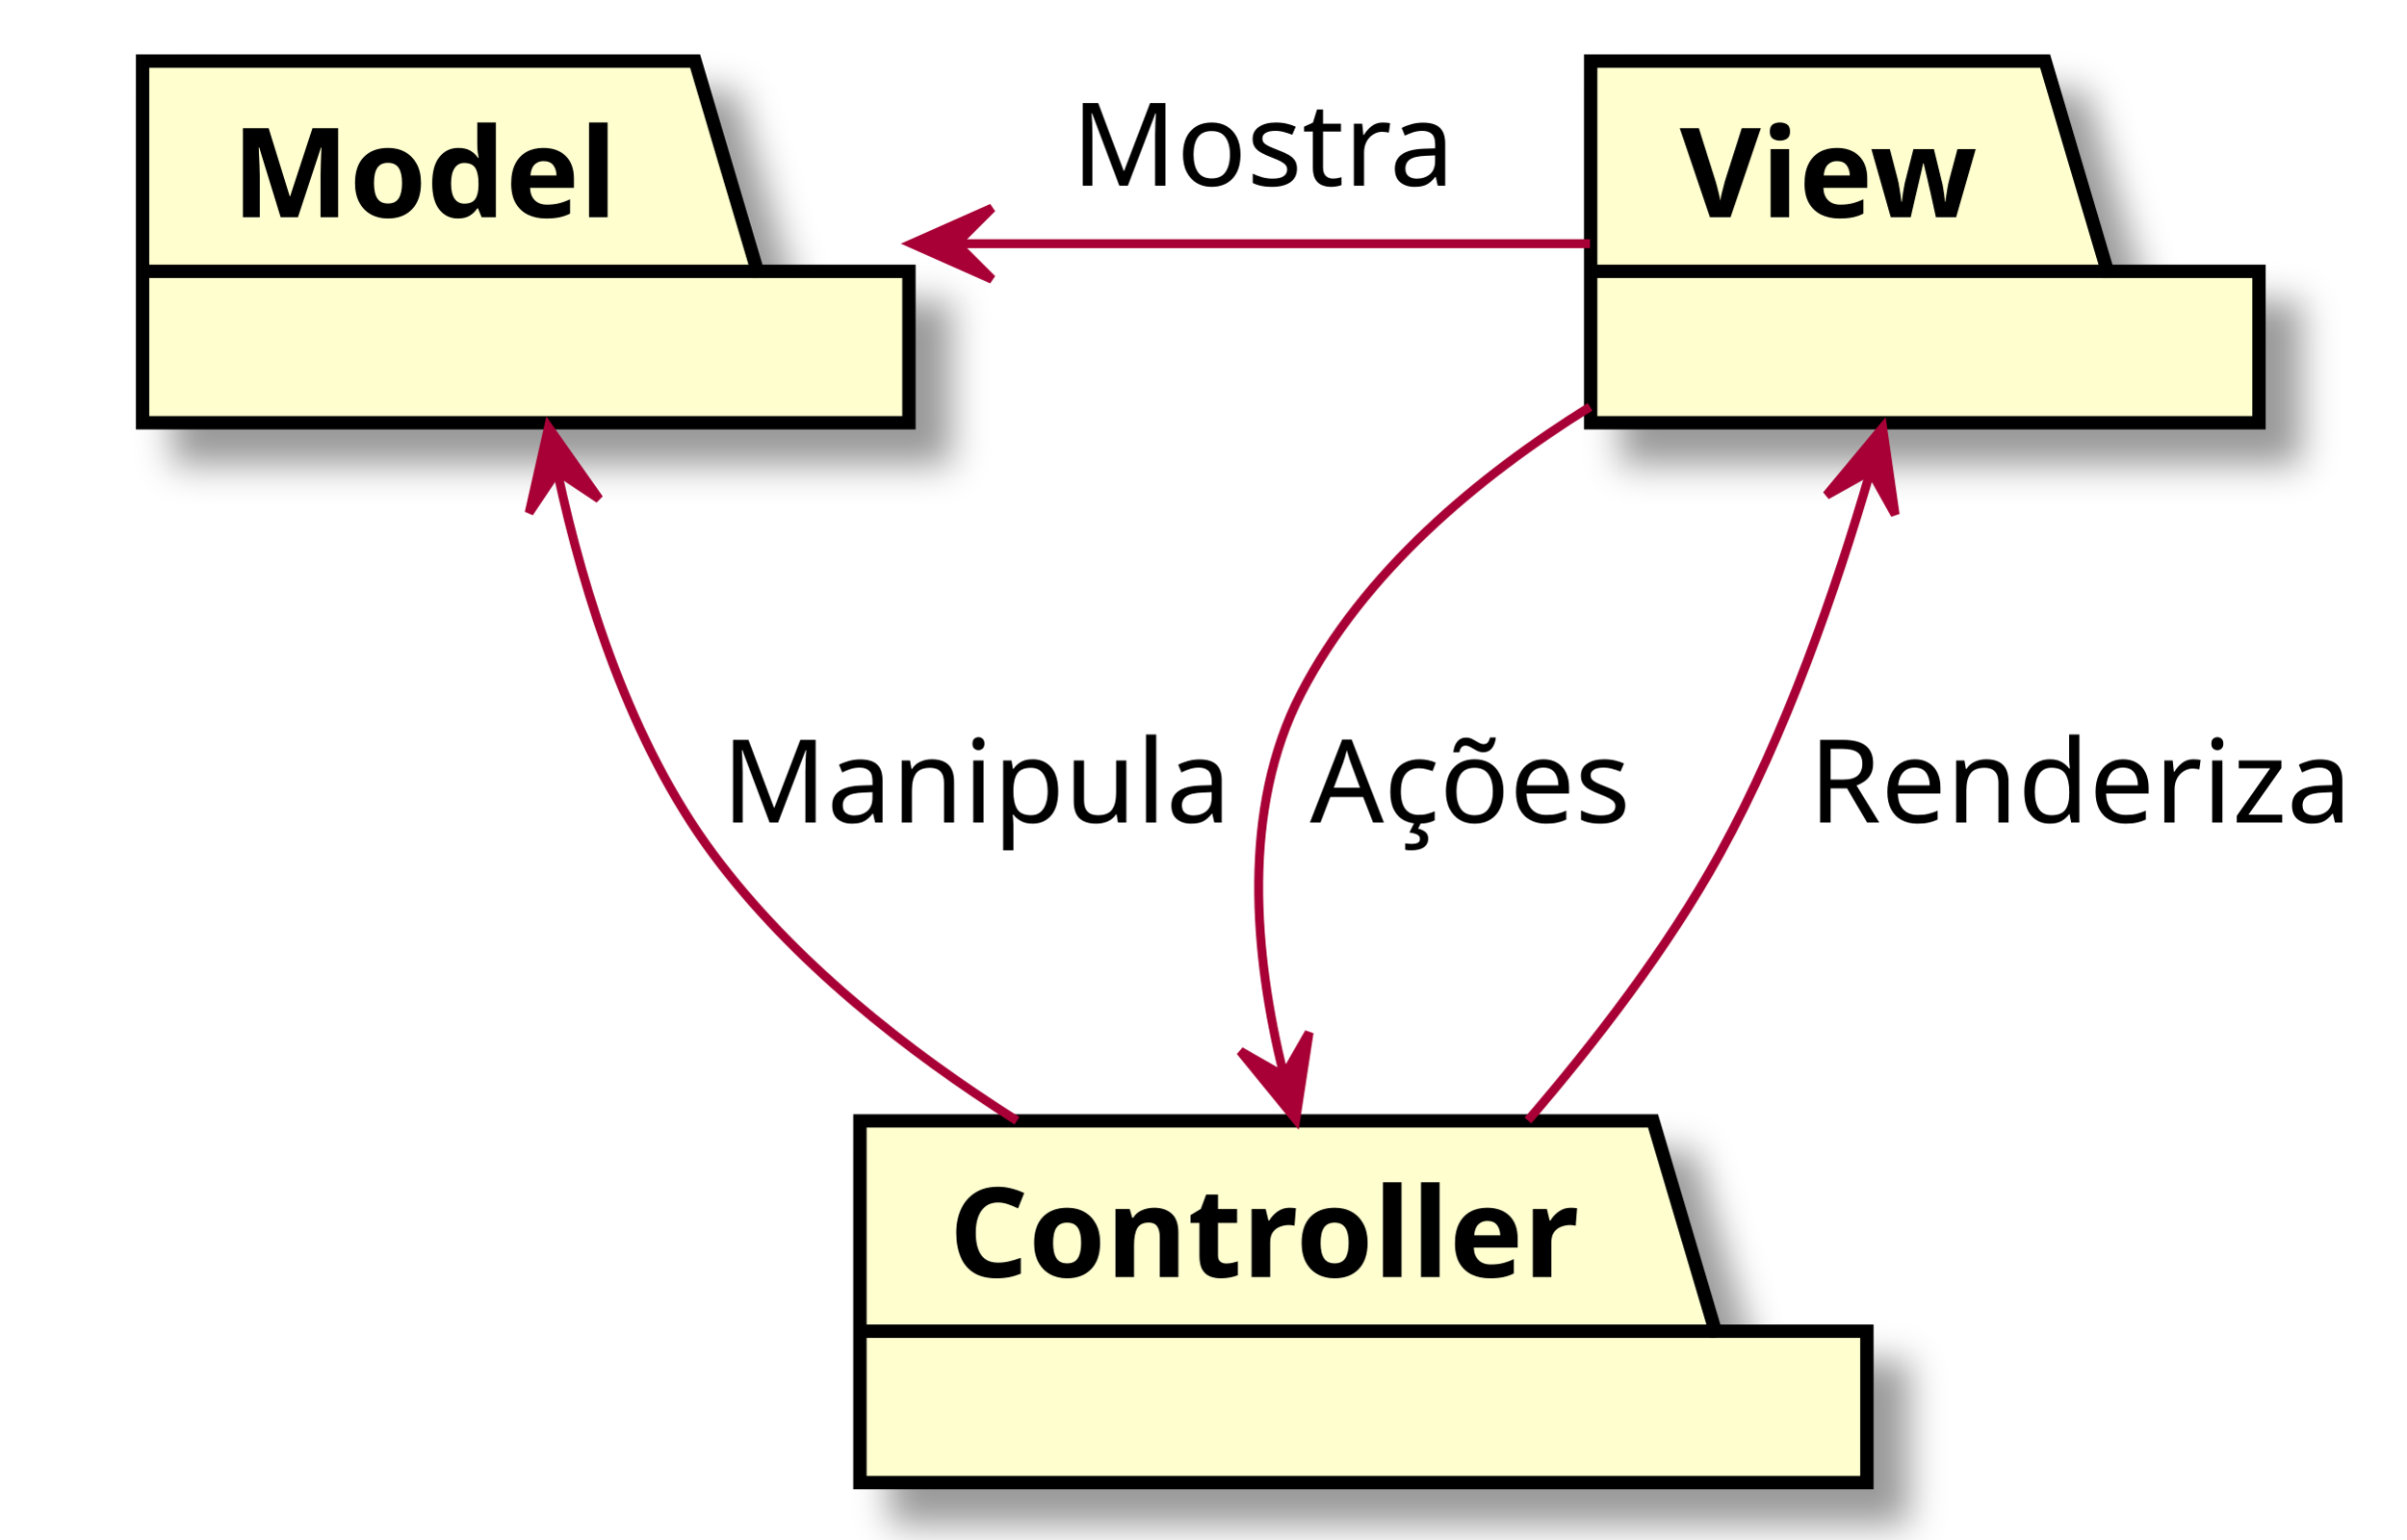
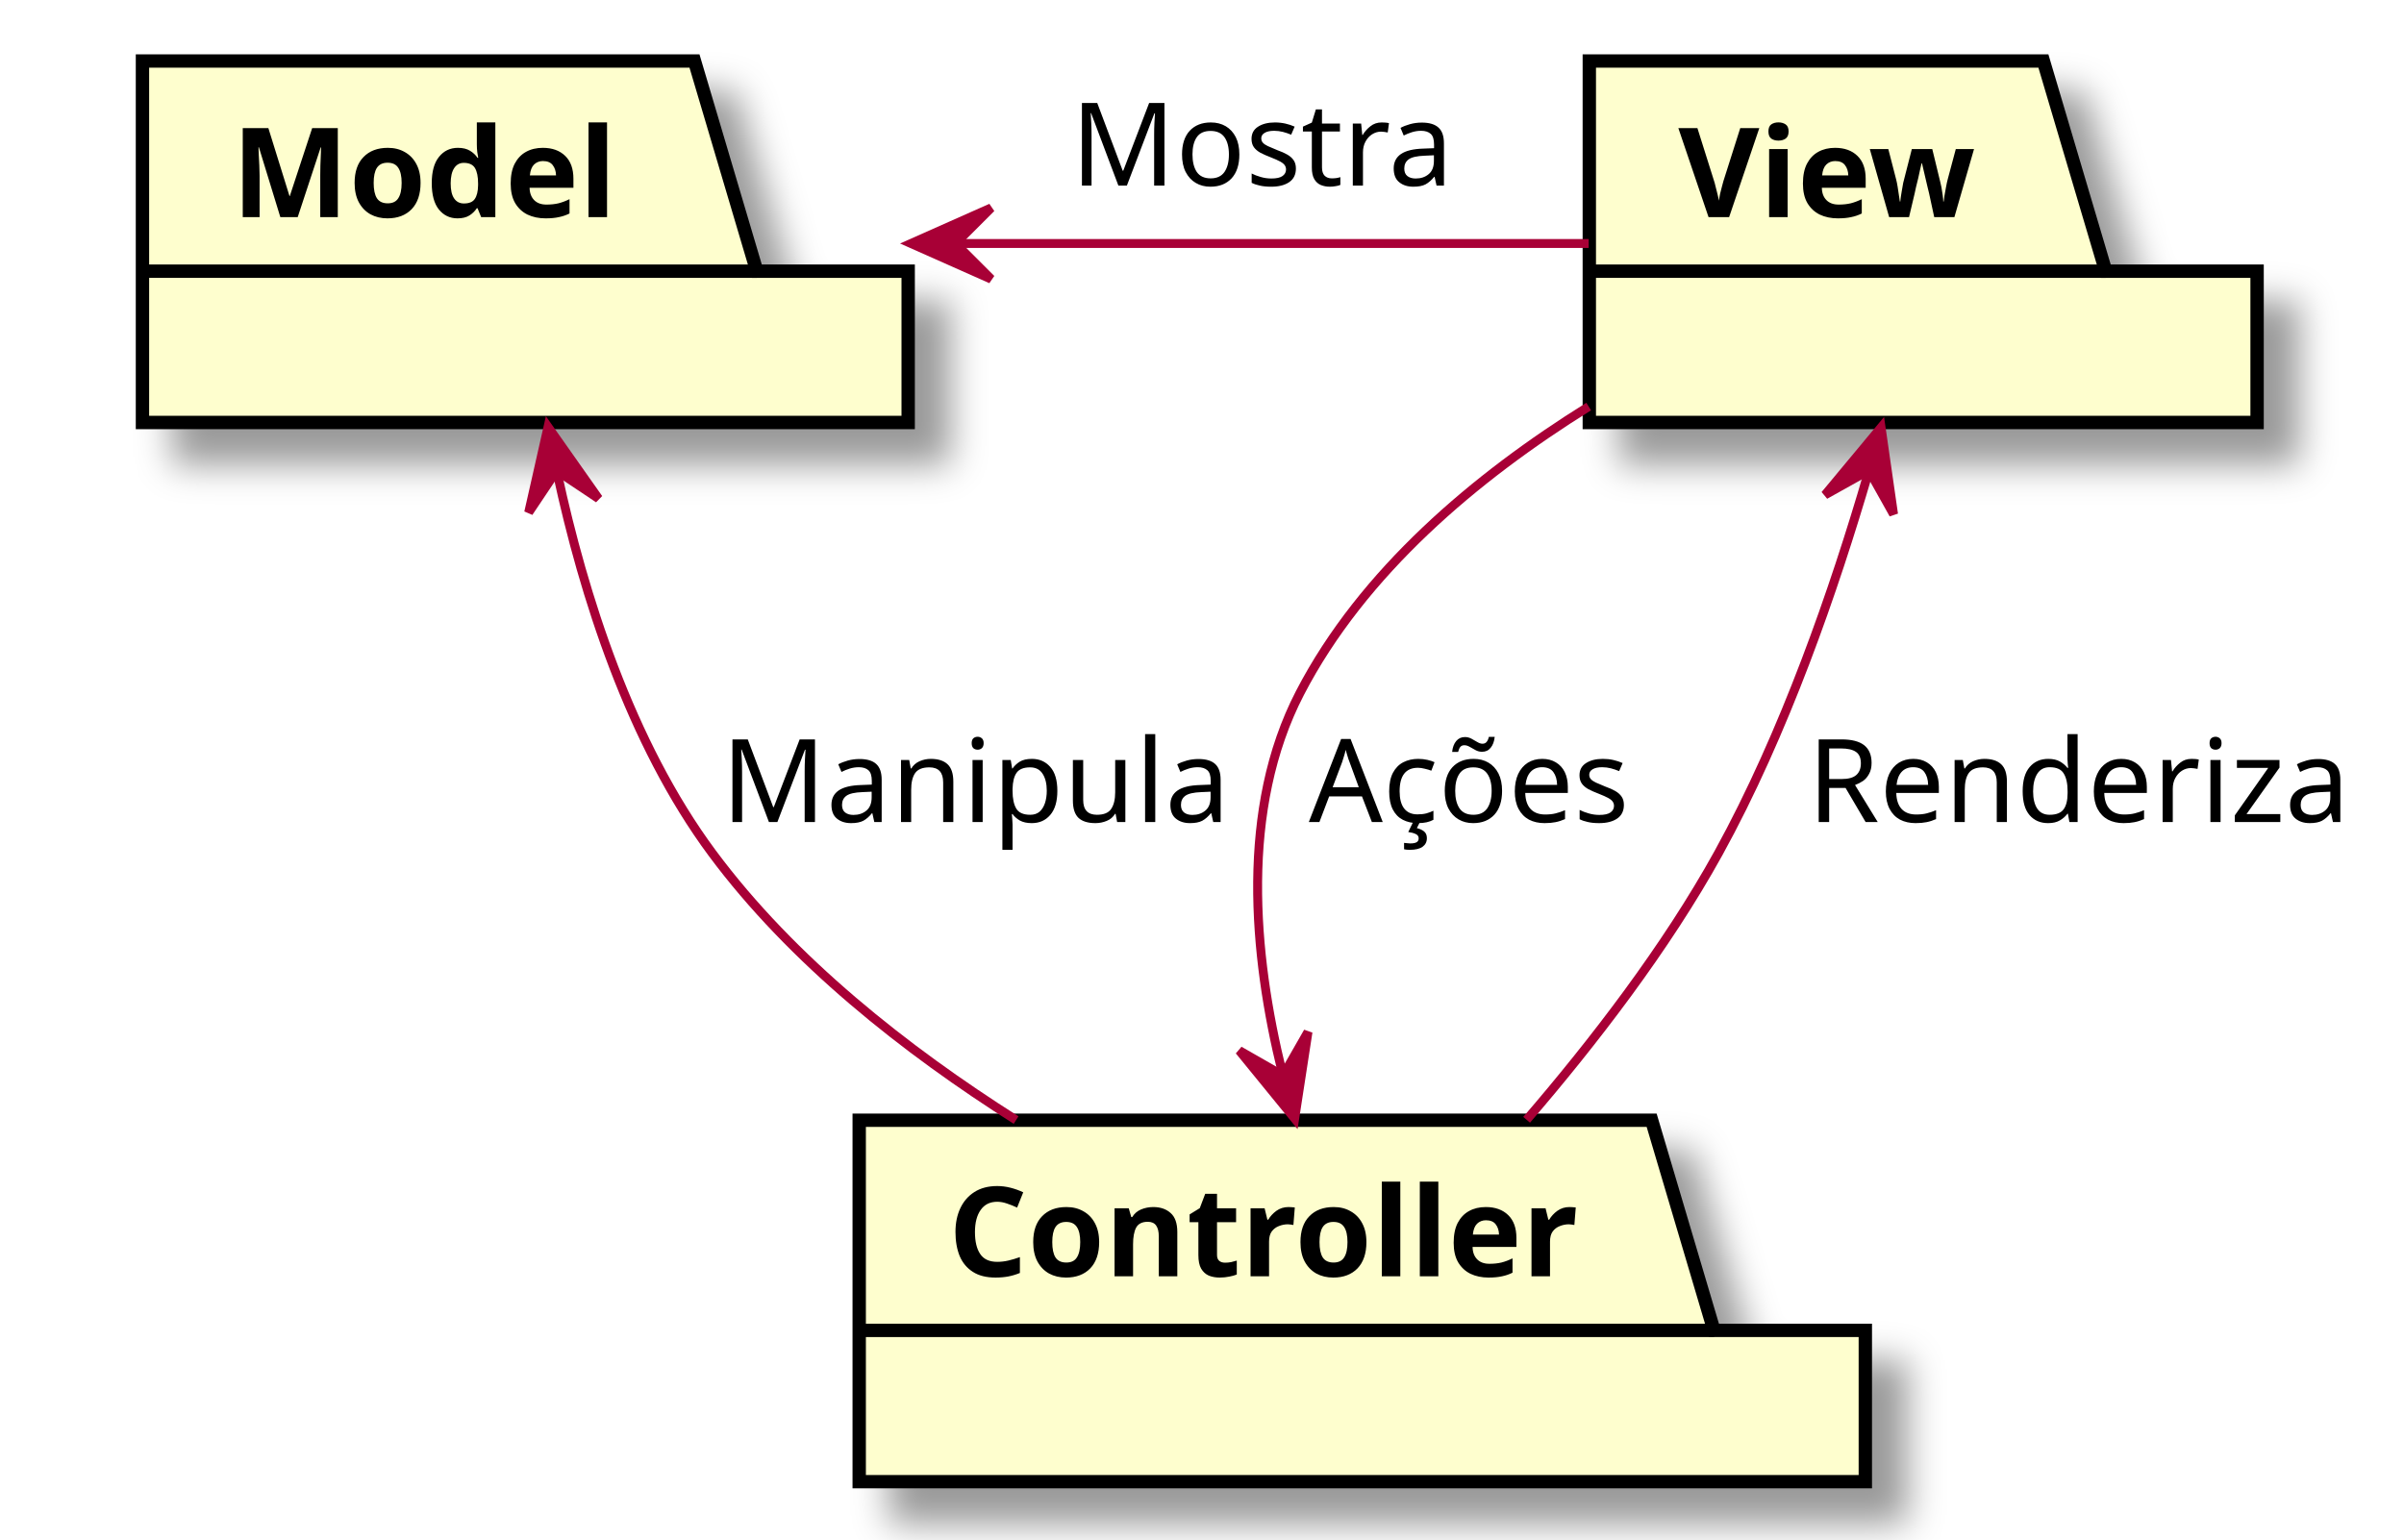
- <svg xmlns="http://www.w3.org/2000/svg" contentScriptType="application/ecmascript" contentStyleType="text/css" height="363.3px" preserveAspectRatio="none" style="width:567px;height:363px;background:#FFFFFF;" version="1.1" viewBox="0 0 567 363" width="567px" zoomAndPan="magnify">
+ <svg xmlns="http://www.w3.org/2000/svg" contentScriptType="application/ecmascript" contentStyleType="text/css" height="173px" preserveAspectRatio="none" style="width:270px;height:173px;background:#FFFFFF;" version="1.1" viewBox="0 0 270 173" width="270px" zoomAndPan="magnify">
  <defs>
    <filter height="300%" id="f14yqy2pp9ds59" width="300%" x="-1" y="-1">
-       <feGaussianBlur result="blurOut" stdDeviation="4.2" />
+       <feGaussianBlur result="blurOut" stdDeviation="2.0" />
      <feColorMatrix in="blurOut" result="blurOut2" type="matrix" values="0 0 0 0 0 0 0 0 0 0 0 0 0 0 0 0 0 0 .4 0" />
-       <feOffset dx="8.4" dy="8.4" in="blurOut2" result="blurOut3" />
+       <feOffset dx="4.0" dy="4.0" in="blurOut2" result="blurOut3" />
      <feBlend in="SourceGraphic" in2="blurOut3" mode="normal" />
    </filter>
  </defs>
  <g>
-     <polygon fill="#FEFECE" filter="url(#f14yqy2pp9ds59)" points="33.6,14.399,163.8,14.399,178.5,63.978,214.2,63.978,214.2,99.678,33.6,99.678,33.6,14.399" style="stroke:#000000;stroke-width:3.15;" />
-     <line style="stroke:#000000;stroke-width:3.15;" x1="33.6" x2="178.5" y1="63.978" y2="63.978" />
-     <text fill="#000000" font-family="sans-serif" font-size="29.4" font-weight="bold" lengthAdjust="spacing" textLength="92.4" x="54.6" y="51.218">Model</text>
-     <polygon fill="#FEFECE" filter="url(#f14yqy2pp9ds59)" points="374.85,14.399,481.95,14.399,496.65,63.978,532.35,63.978,532.35,99.678,374.85,99.678,374.85,14.399" style="stroke:#000000;stroke-width:3.15;" />
-     <line style="stroke:#000000;stroke-width:3.15;" x1="374.85" x2="496.65" y1="63.978" y2="63.978" />
-     <text fill="#000000" font-family="sans-serif" font-size="29.4" font-weight="bold" lengthAdjust="spacing" textLength="69.3" x="395.85" y="51.218">View</text>
-     <polygon fill="#FEFECE" filter="url(#f14yqy2pp9ds59)" points="202.65,264.298,389.55,264.298,404.25,313.878,439.95,313.878,439.95,349.578,202.65,349.578,202.65,264.298" style="stroke:#000000;stroke-width:3.15;" />
-     <line style="stroke:#000000;stroke-width:3.15;" x1="202.65" x2="404.25" y1="313.878" y2="313.878" />
-     <text fill="#000000" font-family="sans-serif" font-size="29.4" font-weight="bold" lengthAdjust="spacing" textLength="149.1" x="223.65" y="301.118">Controller</text>
-     <path d="M239.652,264.257 C213.633,247.772 186.774,226.603 168,201.298 C148.617,175.174 137.634,140.335 131.46,111.734 " fill="none" id="Controller-to-Model" style="stroke:#A80036;stroke-width:2.1;" />
-     <polygon fill="#A80036" points="129.255,100.73,124.691,120.902,131.297,111.029,141.17,117.635,129.255,100.73" style="stroke:#A80036;stroke-width:2.1;" />
-     <text fill="#000000" font-family="sans-serif" font-size="27.3" lengthAdjust="spacing" textLength="109.2" x="170.1" y="193.938">Manipula</text>
-     <path d="M360.066,264.193 C375.732,245.987 392.973,223.643 405.3,201.298 C420.819,173.159 432.621,139.16 440.664,111.502 " fill="none" id="Controller-to-View" style="stroke:#A80036;stroke-width:2.1;" />
-     <polygon fill="#A80036" points="443.667,100.856,430.442,116.757,440.81,110.959,446.608,121.328,443.667,100.856" style="stroke:#A80036;stroke-width:2.1;" />
-     <text fill="#000000" font-family="sans-serif" font-size="27.3" lengthAdjust="spacing" textLength="121.8" x="426.3" y="193.938">Renderiza</text>
-     <path d="M374.703,95.921 C348.096,112.49 321.405,134.917 306.6,163.499 C292.446,190.84 295.533,225.113 302.442,253.106 " fill="none" id="View-to-Controller" style="stroke:#A80036;stroke-width:2.1;" />
-     <polygon fill="#A80036" points="305.361,263.899,308.502,243.457,302.603,253.768,292.292,247.869,305.361,263.899" style="stroke:#A80036;stroke-width:2.1;" />
-     <text fill="#000000" font-family="sans-serif" font-size="27.3" lengthAdjust="spacing" textLength="77.7" x="308.7" y="193.938">Ações</text>
-     <path d="M225.603,57.449 C273.588,57.449 329.994,57.449 374.703,57.449 " fill="none" id="Model-backto-View" style="stroke:#A80036;stroke-width:2.1;" />
-     <polygon fill="#A80036" points="214.872,57.449,233.772,65.849,225.372,57.449,233.772,49.048,214.872,57.449" style="stroke:#A80036;stroke-width:2.1;" />
-     <text fill="#000000" font-family="sans-serif" font-size="27.3" lengthAdjust="spacing" textLength="84" x="252.525" y="43.788">Mostra</text>
+     <polygon fill="#FEFECE" filter="url(#f14yqy2pp9ds59)" points="16,6.856,78,6.856,85,30.466,102,30.466,102,47.466,16,47.466,16,6.856" style="stroke:#000000;stroke-width:1.5;" />
+     <line style="stroke:#000000;stroke-width:1.5;" x1="16" x2="85" y1="30.466" y2="30.466" />
+     <text fill="#000000" font-family="sans-serif" font-size="14" font-weight="bold" lengthAdjust="spacing" textLength="44" x="26" y="24.39">Model</text>
+     <polygon fill="#FEFECE" filter="url(#f14yqy2pp9ds59)" points="178.5,6.856,229.5,6.856,236.5,30.466,253.5,30.466,253.5,47.466,178.5,47.466,178.5,6.856" style="stroke:#000000;stroke-width:1.5;" />
+     <line style="stroke:#000000;stroke-width:1.5;" x1="178.5" x2="236.5" y1="30.466" y2="30.466" />
+     <text fill="#000000" font-family="sans-serif" font-size="14" font-weight="bold" lengthAdjust="spacing" textLength="33" x="188.5" y="24.39">View</text>
+     <polygon fill="#FEFECE" filter="url(#f14yqy2pp9ds59)" points="96.5,125.856,185.5,125.856,192.5,149.466,209.5,149.466,209.5,166.466,96.5,166.466,96.5,125.856" style="stroke:#000000;stroke-width:1.5;" />
+     <line style="stroke:#000000;stroke-width:1.5;" x1="96.5" x2="192.5" y1="149.466" y2="149.466" />
+     <text fill="#000000" font-family="sans-serif" font-size="14" font-weight="bold" lengthAdjust="spacing" textLength="71" x="106.5" y="143.39">Controller</text>
+     <path d="M114.12,125.836 C101.73,117.986 88.94,107.906 80,95.856 C70.77,83.416 65.54,66.826 62.6,53.206 " fill="none" id="Controller-to-Model" style="stroke:#A80036;stroke-width:1.0;" />
+     <polygon fill="#A80036" points="61.55,47.966,59.377,57.572,62.522,52.871,67.224,56.017,61.55,47.966" style="stroke:#A80036;stroke-width:1.0;" />
+     <text fill="#000000" font-family="sans-serif" font-size="13" lengthAdjust="spacing" textLength="52" x="81" y="92.352">Manipula</text>
+     <path d="M171.46,125.806 C178.92,117.136 187.13,106.496 193,95.856 C200.39,82.456 206.01,66.266 209.84,53.096 " fill="none" id="Controller-to-View" style="stroke:#A80036;stroke-width:1.0;" />
+     <polygon fill="#A80036" points="211.27,48.026,204.972,55.599,209.91,52.838,212.671,57.775,211.27,48.026" style="stroke:#A80036;stroke-width:1.0;" />
+     <text fill="#000000" font-family="sans-serif" font-size="13" lengthAdjust="spacing" textLength="58" x="203" y="92.352">Renderiza</text>
+     <path d="M178.43,45.676 C165.76,53.566 153.05,64.246 146,77.856 C139.26,90.876 140.73,107.196 144.02,120.526 " fill="none" id="View-to-Controller" style="stroke:#A80036;stroke-width:1.0;" />
+     <polygon fill="#A80036" points="145.41,125.666,146.906,115.932,144.097,120.842,139.187,118.033,145.41,125.666" style="stroke:#A80036;stroke-width:1.0;" />
+     <text fill="#000000" font-family="sans-serif" font-size="13" lengthAdjust="spacing" textLength="37" x="147" y="92.352">Ações</text>
+     <path d="M107.43,27.356 C130.28,27.356 157.14,27.356 178.43,27.356 " fill="none" id="Model-backto-View" style="stroke:#A80036;stroke-width:1.0;" />
+     <polygon fill="#A80036" points="102.32,27.356,111.32,31.356,107.32,27.356,111.32,23.356,102.32,27.356" style="stroke:#A80036;stroke-width:1.0;" />
+     <text fill="#000000" font-family="sans-serif" font-size="13" lengthAdjust="spacing" textLength="40" x="120.25" y="20.852">Mostra</text>
  </g>
</svg>
